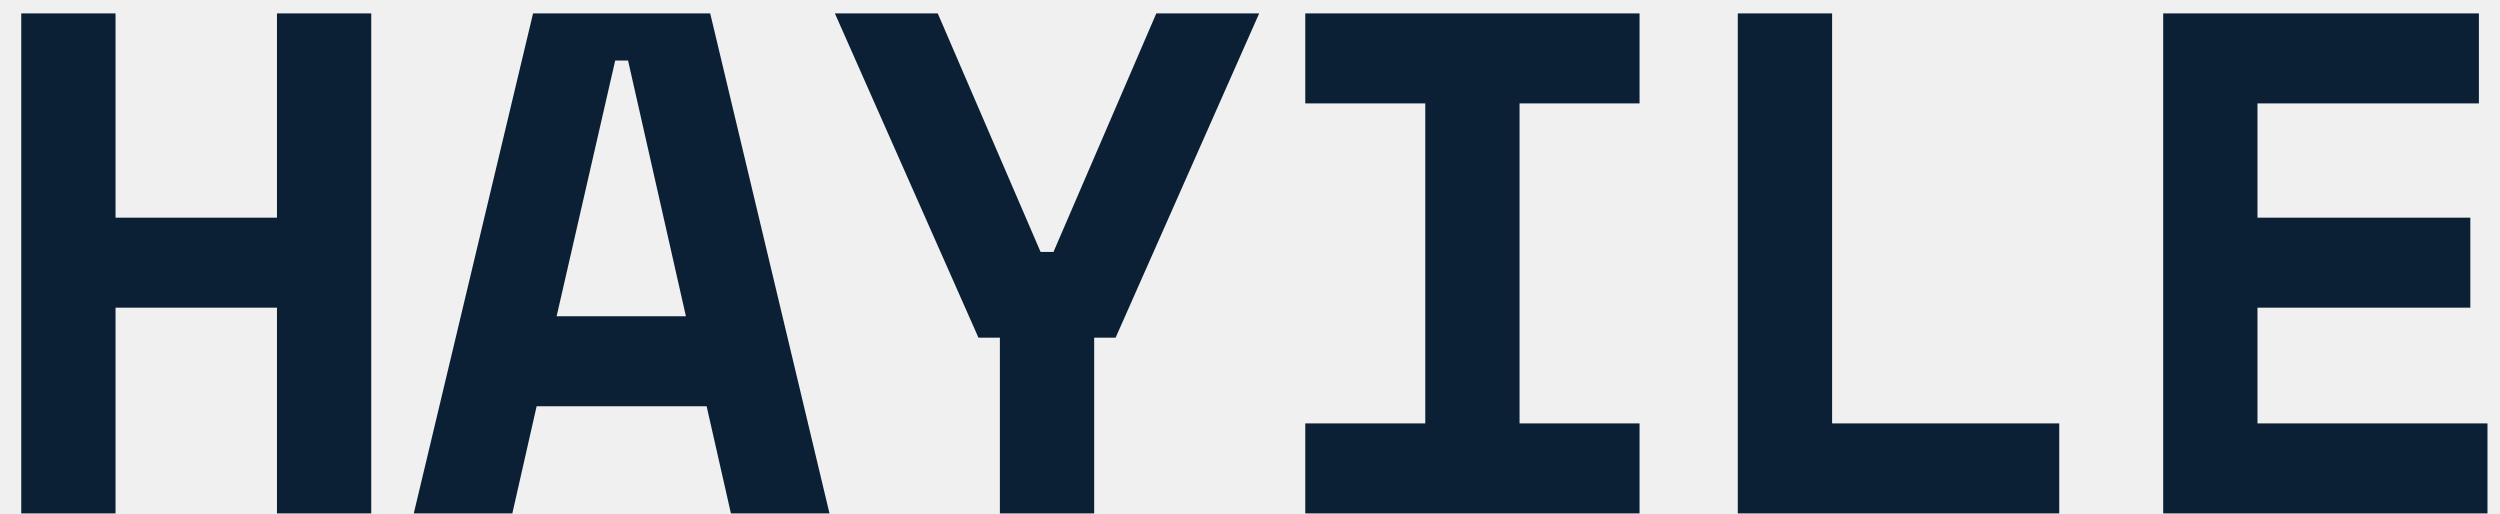
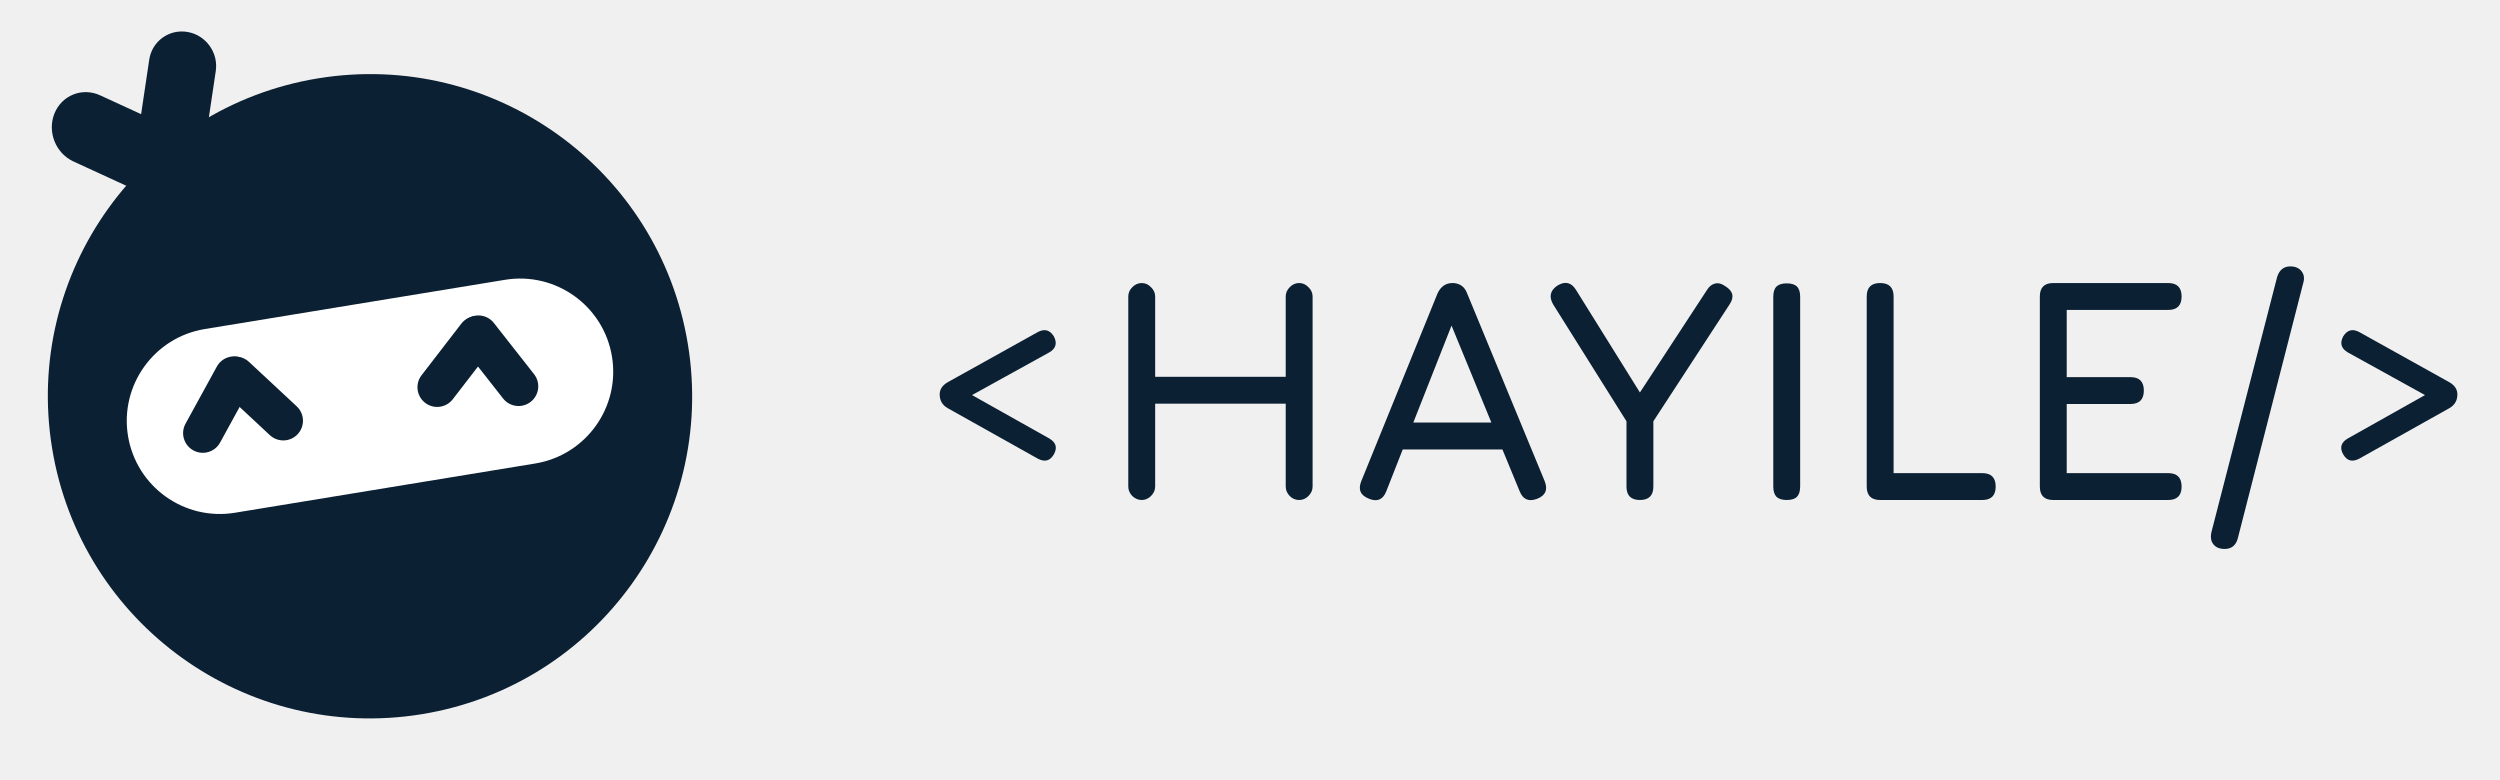
- <svg xmlns="http://www.w3.org/2000/svg" width="112" height="23" viewBox="0 0 112 23" fill="none">
-   <path d="M0.952 0.6H5.176V9.752H12.408V0.6H16.632V23H12.408V13.784H5.176V23H0.952V0.6ZM31.657 18.2H24.041L22.953 23H18.537L23.881 0.6H31.817L37.161 23H32.745L31.657 18.2ZM24.937 14.168H30.729L28.137 2.712H27.561L24.937 14.168ZM44.795 15.128H43.835L37.403 0.6H42.011L46.619 11.288H47.195L51.803 0.6H56.411L49.979 15.128H49.019V23H44.795V15.128ZM58.476 0.6H73.452V4.632H68.076V18.968H73.452V23H58.476V18.968H63.852V4.632H58.476V0.6ZM77.853 0.6H82.078V18.968H92.254V23H77.853V0.6ZM96.911 0.6H111.055V4.632H101.135V9.752H110.671V13.784H101.135V18.968H111.439V23H96.911V0.6Z" fill="#0b2034" />
+ <svg xmlns="http://www.w3.org/2000/svg" width="125" height="39" viewBox="0 0 125 39" fill="none">
+   <rect width="3.566" height="8.976" rx="1.783" transform="matrix(0.373535 -0.927616 0.908521 0.417839 2.05566 7.32947)" fill="#0B2033" />
+   <rect width="3.375" height="11.605" rx="1.688" transform="matrix(0.985827 0.167763 -0.147373 0.989081 7.71021 1.31421)" fill="#0B2033" />
+   <circle cx="18.5" cy="19.813" r="16.106" transform="rotate(-9.31302 18.5 19.8134)" fill="#0B2033" />
+   <rect x="5.647" y="17.205" width="24.522" height="9.308" rx="4.654" transform="rotate(-9.31302 5.64746 17.2047)" fill="white" />
+   <rect x="27.311" y="19.483" width="1.969" height="5.222" rx="0.984" transform="rotate(141.869 27.3108 19.4827)" fill="#0B2033" />
+   <rect x="22.036" y="20.743" width="1.969" height="5.222" rx="0.984" transform="rotate(-142.368 22.0364 20.7427)" fill="#0B2033" />
+   <rect width="1.969" height="5.222" rx="0.984" transform="matrix(0.876808 0.48084 0.48084 -0.876808 8.80371 22.0458)" fill="#0B2033" />
+   <rect width="1.969" height="5.222" rx="0.984" transform="matrix(0.681707 -0.731625 -0.731625 -0.681707 14.2129 22.4283)" fill="#0B2033" />
+   <path d="M52.696 22.712C52.509 23.043 52.243 23.117 51.896 22.936L47.384 20.408C47.117 20.253 46.984 20.024 46.984 19.72C46.984 19.469 47.117 19.267 47.384 19.112L51.896 16.6C52.232 16.424 52.499 16.499 52.696 16.824C52.872 17.165 52.792 17.432 52.456 17.624L48.2 19.976V19.528L52.472 21.928C52.803 22.125 52.877 22.387 52.696 22.712ZM57.086 25C56.91 25 56.753 24.933 56.614 24.8C56.481 24.661 56.414 24.504 56.414 24.328V14.824C56.414 14.648 56.481 14.493 56.614 14.36C56.753 14.221 56.91 14.152 57.086 14.152C57.262 14.152 57.417 14.221 57.55 14.36C57.689 14.493 57.758 14.648 57.758 14.824V18.84H64.286V14.824C64.286 14.648 64.353 14.493 64.486 14.36C64.619 14.221 64.777 14.152 64.958 14.152C65.134 14.152 65.289 14.221 65.422 14.36C65.561 14.493 65.63 14.648 65.63 14.824V24.328C65.63 24.504 65.561 24.661 65.422 24.8C65.289 24.933 65.134 25 64.958 25C64.777 25 64.619 24.933 64.486 24.8C64.353 24.661 64.286 24.504 64.286 24.328V20.184H57.758V24.328C57.758 24.504 57.689 24.661 57.55 24.8C57.417 24.933 57.262 25 57.086 25ZM68.449 24.936C68.022 24.771 67.894 24.477 68.065 24.056L71.873 14.68C72.033 14.328 72.284 14.152 72.625 14.152H72.657C73.004 14.168 73.238 14.344 73.361 14.68L77.233 24.056C77.403 24.477 77.281 24.771 76.865 24.936C76.444 25.101 76.15 24.979 75.985 24.568L75.121 22.472H70.137L69.313 24.568C69.147 24.984 68.859 25.107 68.449 24.936ZM70.665 21.128H74.569L72.577 16.28L70.665 21.128ZM81.996 25C81.548 25 81.324 24.776 81.324 24.328V21.064L77.66 15.224C77.436 14.84 77.506 14.525 77.868 14.28C78.252 14.045 78.562 14.115 78.796 14.488L81.996 19.624L85.356 14.488C85.468 14.312 85.604 14.208 85.764 14.176C85.924 14.139 86.092 14.184 86.268 14.312C86.658 14.552 86.727 14.856 86.476 15.224L82.668 21.064V24.328C82.668 24.776 82.444 25 81.996 25ZM89.336 25C89.107 25 88.936 24.947 88.824 24.84C88.717 24.728 88.664 24.557 88.664 24.328V14.84C88.664 14.605 88.717 14.435 88.824 14.328C88.936 14.221 89.107 14.168 89.336 14.168C89.571 14.168 89.741 14.221 89.848 14.328C89.955 14.435 90.008 14.605 90.008 14.84V24.328C90.008 24.557 89.955 24.728 89.848 24.84C89.741 24.947 89.571 25 89.336 25ZM94.008 25C93.56 25 93.336 24.776 93.336 24.328V14.824C93.336 14.376 93.56 14.152 94.008 14.152C94.456 14.152 94.68 14.376 94.68 14.824V23.656H99.112C99.56 23.656 99.784 23.88 99.784 24.328C99.784 24.776 99.56 25 99.112 25H94.008ZM102.664 25C102.216 25 101.992 24.776 101.992 24.328V14.824C101.992 14.376 102.216 14.152 102.664 14.152H108.408C108.856 14.152 109.08 14.376 109.08 14.824C109.08 15.272 108.856 15.496 108.408 15.496H103.336V18.856H106.52C106.968 18.856 107.192 19.08 107.192 19.528C107.192 19.976 106.968 20.2 106.52 20.2H103.336V23.656H108.408C108.856 23.656 109.08 23.88 109.08 24.328C109.08 24.776 108.856 25 108.408 25H102.664ZM111.233 27.448C110.977 27.448 110.787 27.368 110.665 27.208C110.542 27.048 110.513 26.84 110.577 26.584L113.857 13.848C113.969 13.496 114.187 13.32 114.513 13.32C114.769 13.32 114.958 13.403 115.081 13.568C115.209 13.728 115.233 13.933 115.153 14.184L111.889 26.92C111.793 27.272 111.574 27.448 111.233 27.448ZM117.157 22.712C116.976 22.387 117.05 22.125 117.381 21.928L121.653 19.528V19.976L117.397 17.624C117.061 17.432 116.981 17.165 117.157 16.824C117.354 16.499 117.621 16.424 117.957 16.6L122.469 19.112C122.736 19.267 122.869 19.469 122.869 19.72C122.869 20.024 122.736 20.253 122.469 20.408L117.957 22.936C117.61 23.117 117.344 23.043 117.157 22.712Z" fill="#0B2033" />
</svg>
